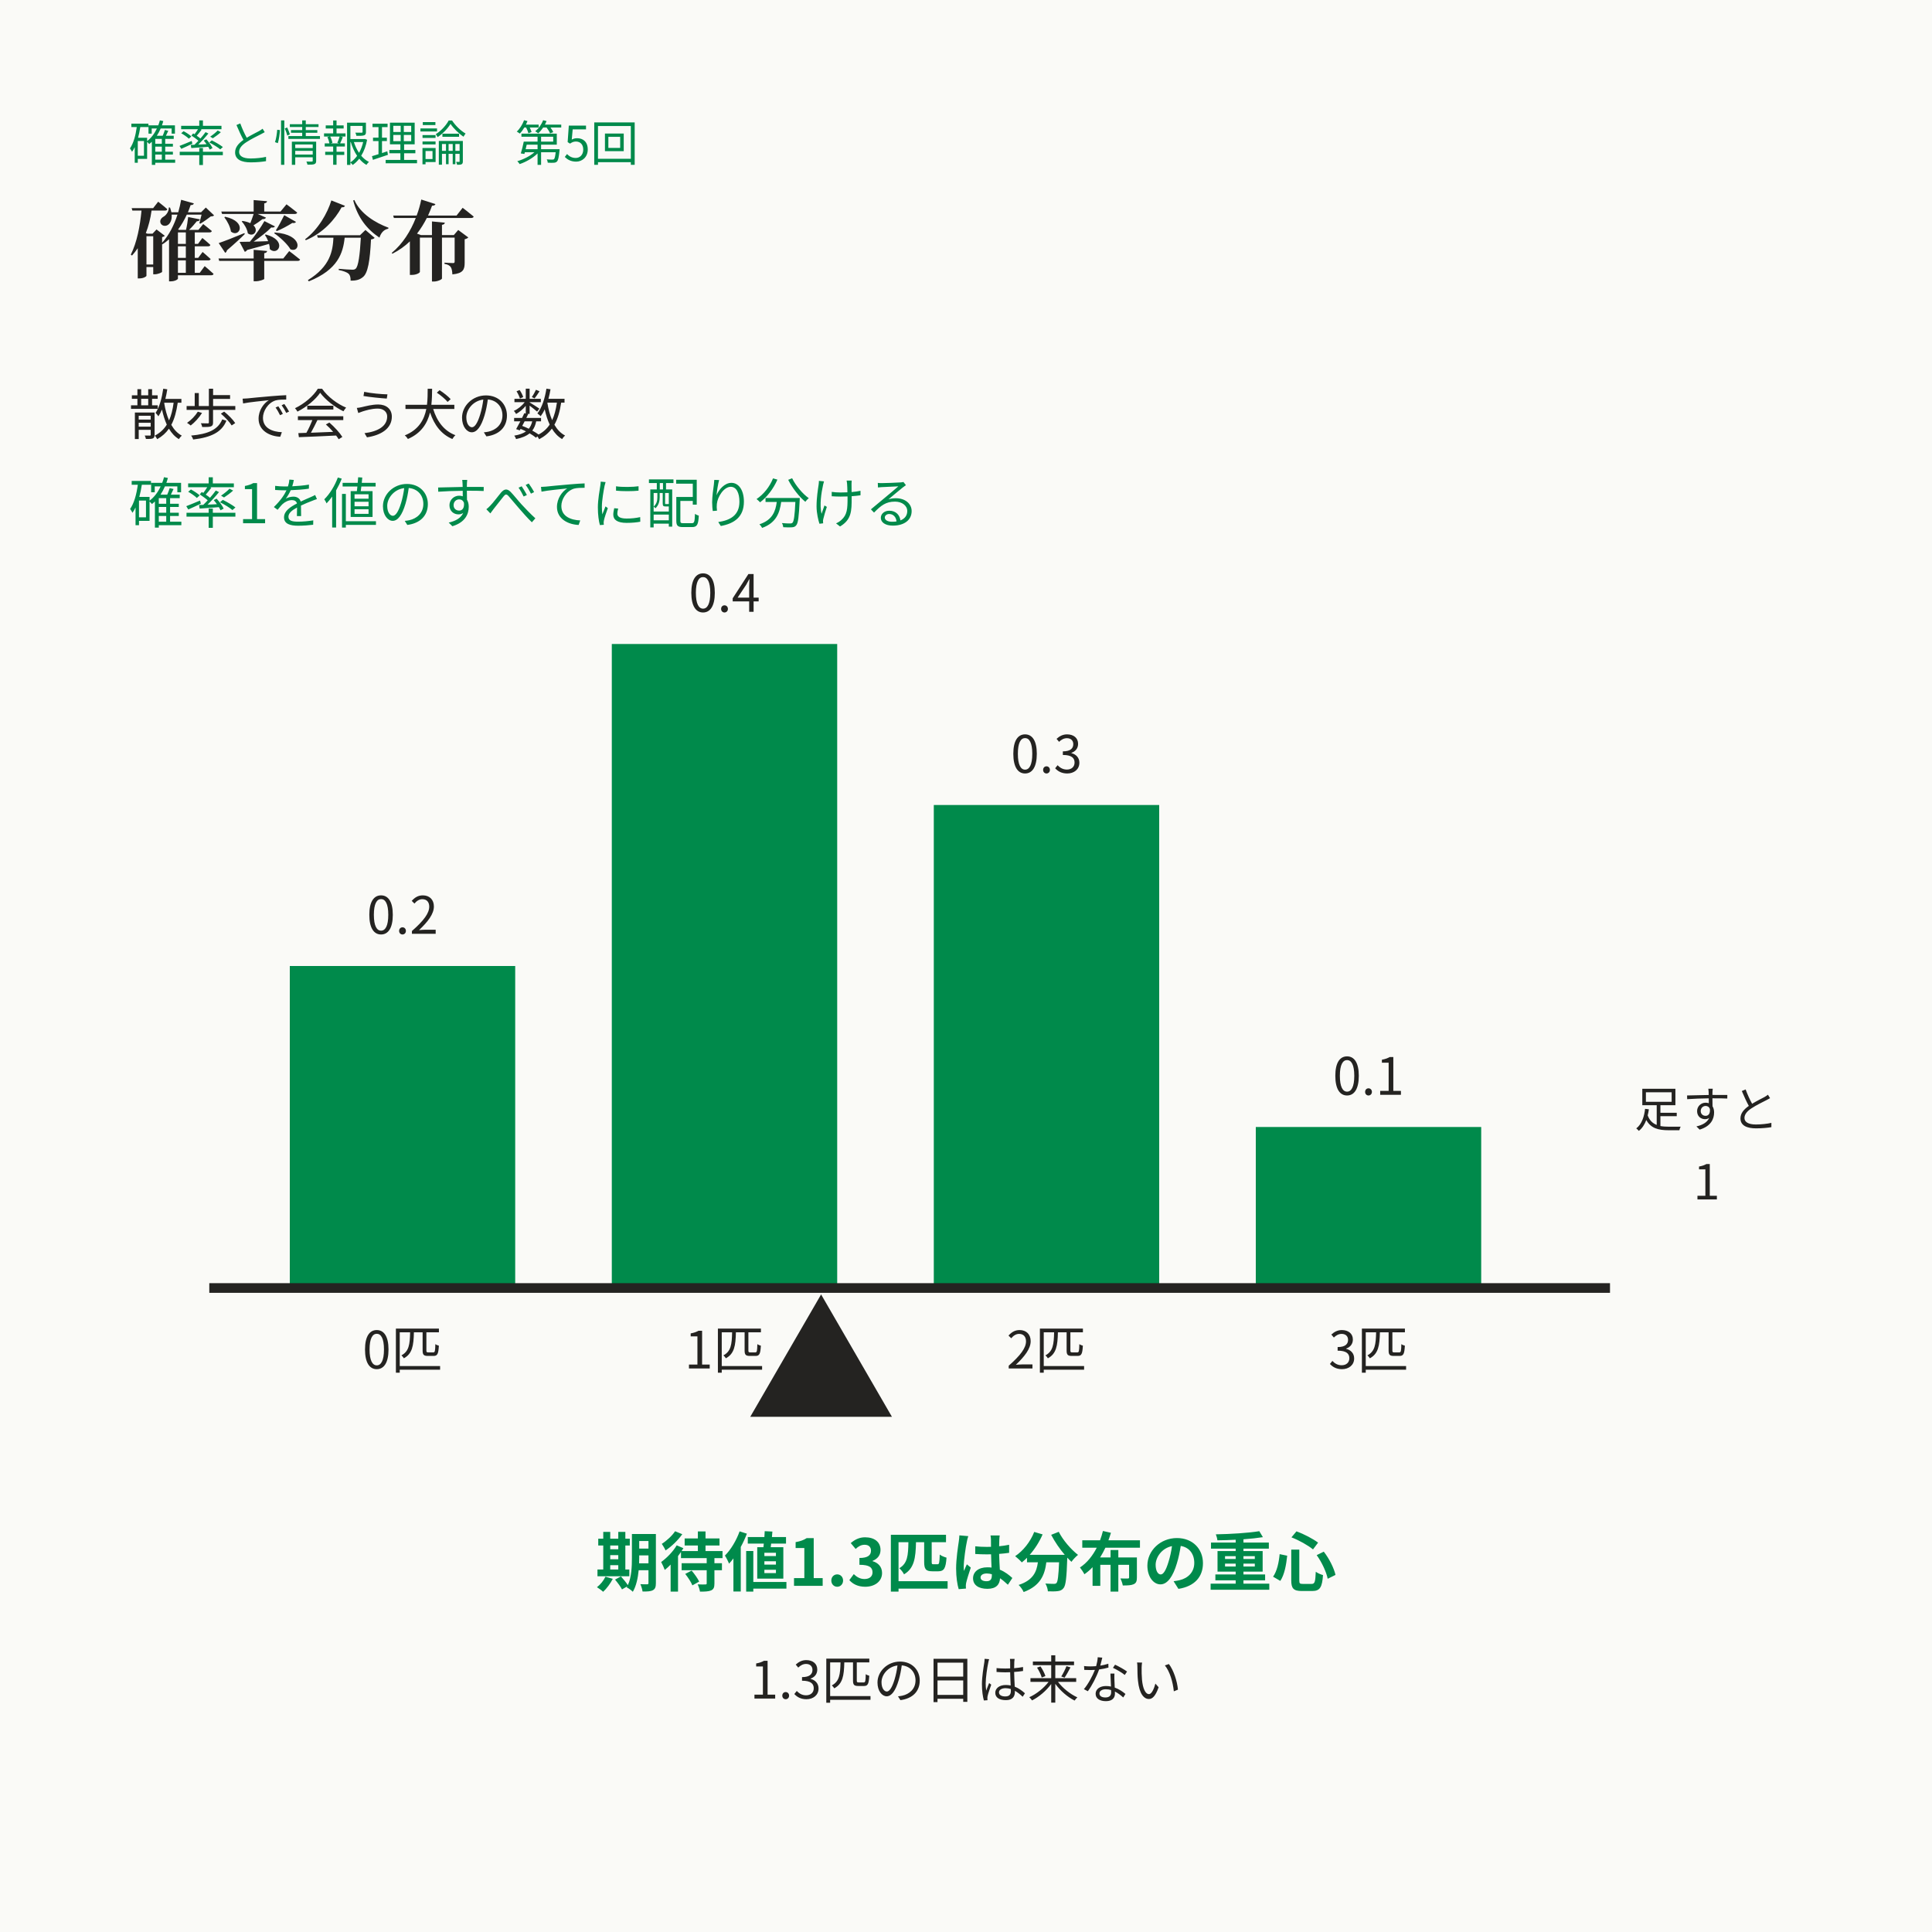
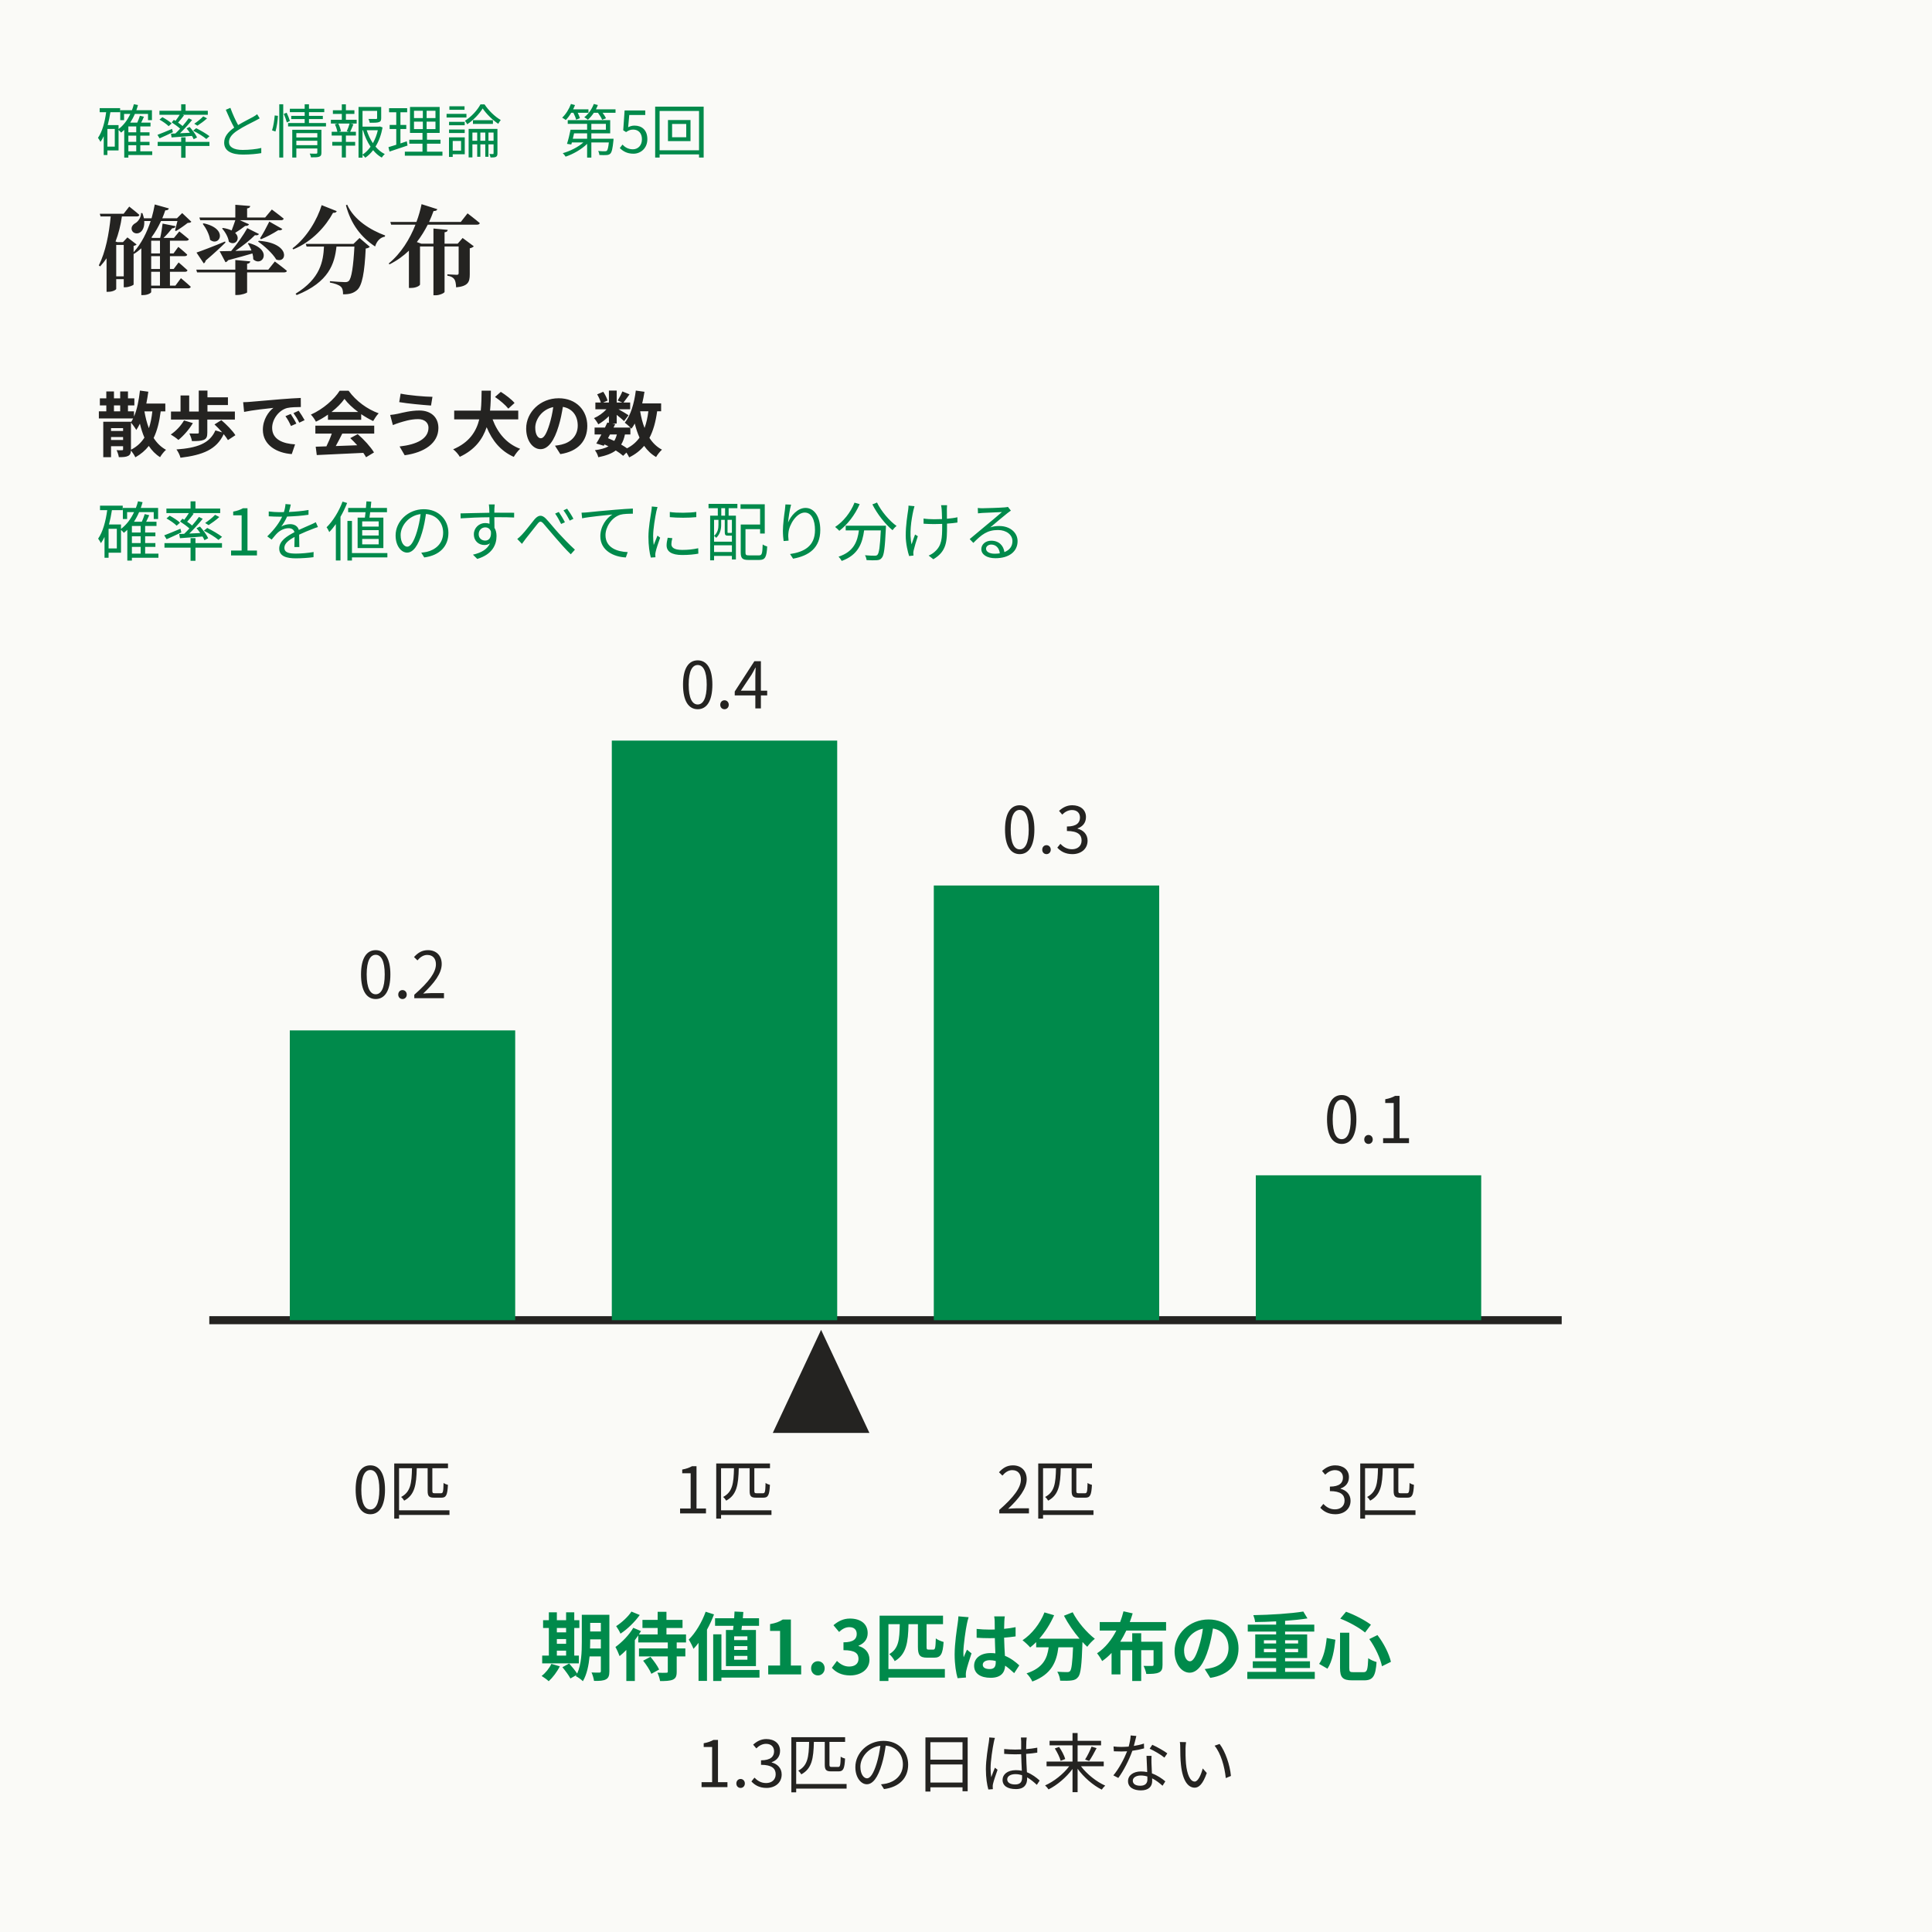
<svg xmlns="http://www.w3.org/2000/svg" width="1200" height="1200" viewBox="0 0 1200 1200">
+   <defs>
+     <marker id="ai" viewBox="0 0 10 10" refX="9" refY="5" markerWidth="6" markerHeight="6" orient="auto-start-reverse">
+       <path d="M0,0 L10,5 L0,10 z" fill="#242321" />
+     </marker>
+     <marker id="aa" viewBox="0 0 10 10" refX="9" refY="5" markerWidth="5" markerHeight="5" orient="auto-start-reverse">
+       <path d="M0,0 L10,5 L0,10 z" fill="#008A4B" />
+     </marker>
+   </defs>
  <rect width="1200" height="1200" fill="#FAFAF7" />
-   <text x="80" y="100" font-family="Noto Sans CJK JP" font-size="30" fill="#008A4B">確率と情報理論　第5回</text>
-   <text x="80" y="170" font-family="Noto Serif CJK JP" font-size="54" font-weight="bold" fill="#242321">確率分布</text>
-   <text x="80" y="270" font-family="Noto Sans CJK JP" font-size="34" fill="#242321">散歩で会う犬の数</text>
-   <text x="80" y="325" font-family="Noto Sans CJK JP" font-size="34" fill="#008A4B">確率1を値のすべてに配り分ける</text>
-   <rect x="180" y="600" width="140" height="200" fill="#008A4B" />
-   <rect x="380" y="400" width="140" height="400" fill="#008A4B" />
-   <rect x="580" y="500" width="140" height="300" fill="#008A4B" />
-   <rect x="780" y="700" width="140" height="100" fill="#008A4B" />
-   <text x="250" y="580" text-anchor="middle" font-family="Noto Sans CJK JP" font-size="32" fill="#242321">0.2</text>
-   <text x="450" y="380" text-anchor="middle" font-family="Noto Sans CJK JP" font-size="32" fill="#242321">0.4</text>
-   <text x="650" y="480" text-anchor="middle" font-family="Noto Sans CJK JP" font-size="32" fill="#242321">0.3</text>
-   <text x="850" y="680" text-anchor="middle" font-family="Noto Sans CJK JP" font-size="32" fill="#242321">0.1</text>
-   <line x1="130" y1="800" x2="1000" y2="800" stroke="#242321" stroke-width="6" />
-   <text x="250" y="850" text-anchor="middle" font-family="Noto Sans CJK JP" font-size="32" fill="#242321">0匹</text>
-   <text x="450" y="850" text-anchor="middle" font-family="Noto Sans CJK JP" font-size="32" fill="#242321">1匹</text>
-   <text x="650" y="850" text-anchor="middle" font-family="Noto Sans CJK JP" font-size="32" fill="#242321">2匹</text>
-   <text x="850" y="850" text-anchor="middle" font-family="Noto Sans CJK JP" font-size="32" fill="#242321">3匹</text>
-   <path d="M510,804 L466,880 L554,880 z" fill="#242321" />
-   <text x="1060" y="700" text-anchor="middle" font-family="Noto Sans CJK JP" font-size="30" fill="#242321">足すと</text>
-   <text x="1060" y="745" text-anchor="middle" font-family="Noto Sans CJK JP" font-size="30" fill="#242321">1</text>
-   <text x="600" y="985" text-anchor="middle" font-family="Noto Sans CJK JP" font-size="40" font-weight="bold" fill="#008A4B">期待値1.3匹は分布の重心</text>
-   <text x="600" y="1055" text-anchor="middle" font-family="Noto Sans CJK JP" font-size="32" fill="#242321">1.3匹の日は来ない</text>
+   <text x="60" y="95" font-family="Noto Sans CJK JP" font-weight="500" font-size="36" fill="#008A4B">確率と情報理論　第5回</text>
+   <text x="60" y="178" font-family="Noto Serif CJK JP" font-weight="bold" font-size="60" fill="#242321">確率分布</text>
+   <text data-step="1" x="60" y="280" text-anchor="start" font-family="Noto Sans CJK JP" font-weight="bold" font-size="44" fill="#242321">散歩で会う犬の数</text>
+   <line data-step="2" x1="130" y1="820" x2="970" y2="820" stroke="#242321" stroke-width="5" />
+   <text data-step="2" x="250" y="940" text-anchor="middle" font-family="Noto Sans CJK JP" font-weight="500" font-size="40" fill="#242321">0匹</text>
+   <text data-step="2" x="450" y="940" text-anchor="middle" font-family="Noto Sans CJK JP" font-weight="500" font-size="40" fill="#242321">1匹</text>
+   <text data-step="2" x="650" y="940" text-anchor="middle" font-family="Noto Sans CJK JP" font-weight="500" font-size="40" fill="#242321">2匹</text>
+   <text data-step="2" x="850" y="940" text-anchor="middle" font-family="Noto Sans CJK JP" font-weight="500" font-size="40" fill="#242321">3匹</text>
+   <rect data-step="3" x="180" y="640" width="140" height="180" fill="#008A4B" />
+   <text data-step="3" x="250" y="620" text-anchor="middle" font-family="Noto Sans CJK JP" font-weight="500" font-size="40" fill="#242321">0.2</text>
+   <rect data-step="4" x="380" y="460" width="140" height="360" fill="#008A4B" />
+   <text data-step="4" x="450" y="440" text-anchor="middle" font-family="Noto Sans CJK JP" font-weight="500" font-size="40" fill="#242321">0.4</text>
+   <rect data-step="5" x="580" y="550" width="140" height="270" fill="#008A4B" />
+   <text data-step="5" x="650" y="530" text-anchor="middle" font-family="Noto Sans CJK JP" font-weight="500" font-size="40" fill="#242321">0.3</text>
+   <rect data-step="6" x="780" y="730" width="140" height="90" fill="#008A4B" />
+   <text data-step="6" x="850" y="710" text-anchor="middle" font-family="Noto Sans CJK JP" font-weight="500" font-size="40" fill="#242321">0.1</text>
+   <text data-step="7" x="60" y="345" text-anchor="start" font-family="Noto Sans CJK JP" font-weight="500" font-size="40" fill="#008A4B">確率1を値のすべてに配り分ける</text>
+   <path data-step="8" d="M510,826 L480,890 L540,890 z" fill="#242321" />
+   <text data-step="8" x="600" y="1040" text-anchor="middle" font-family="Noto Sans CJK JP" font-weight="bold" font-size="46" fill="#008A4B">期待値1.3匹は分布の重心</text>
+   <text data-step="9" x="600" y="1110" text-anchor="middle" font-family="Noto Sans CJK JP" font-weight="500" font-size="40" fill="#242321">1.3匹の日は来ない</text>
</svg>
